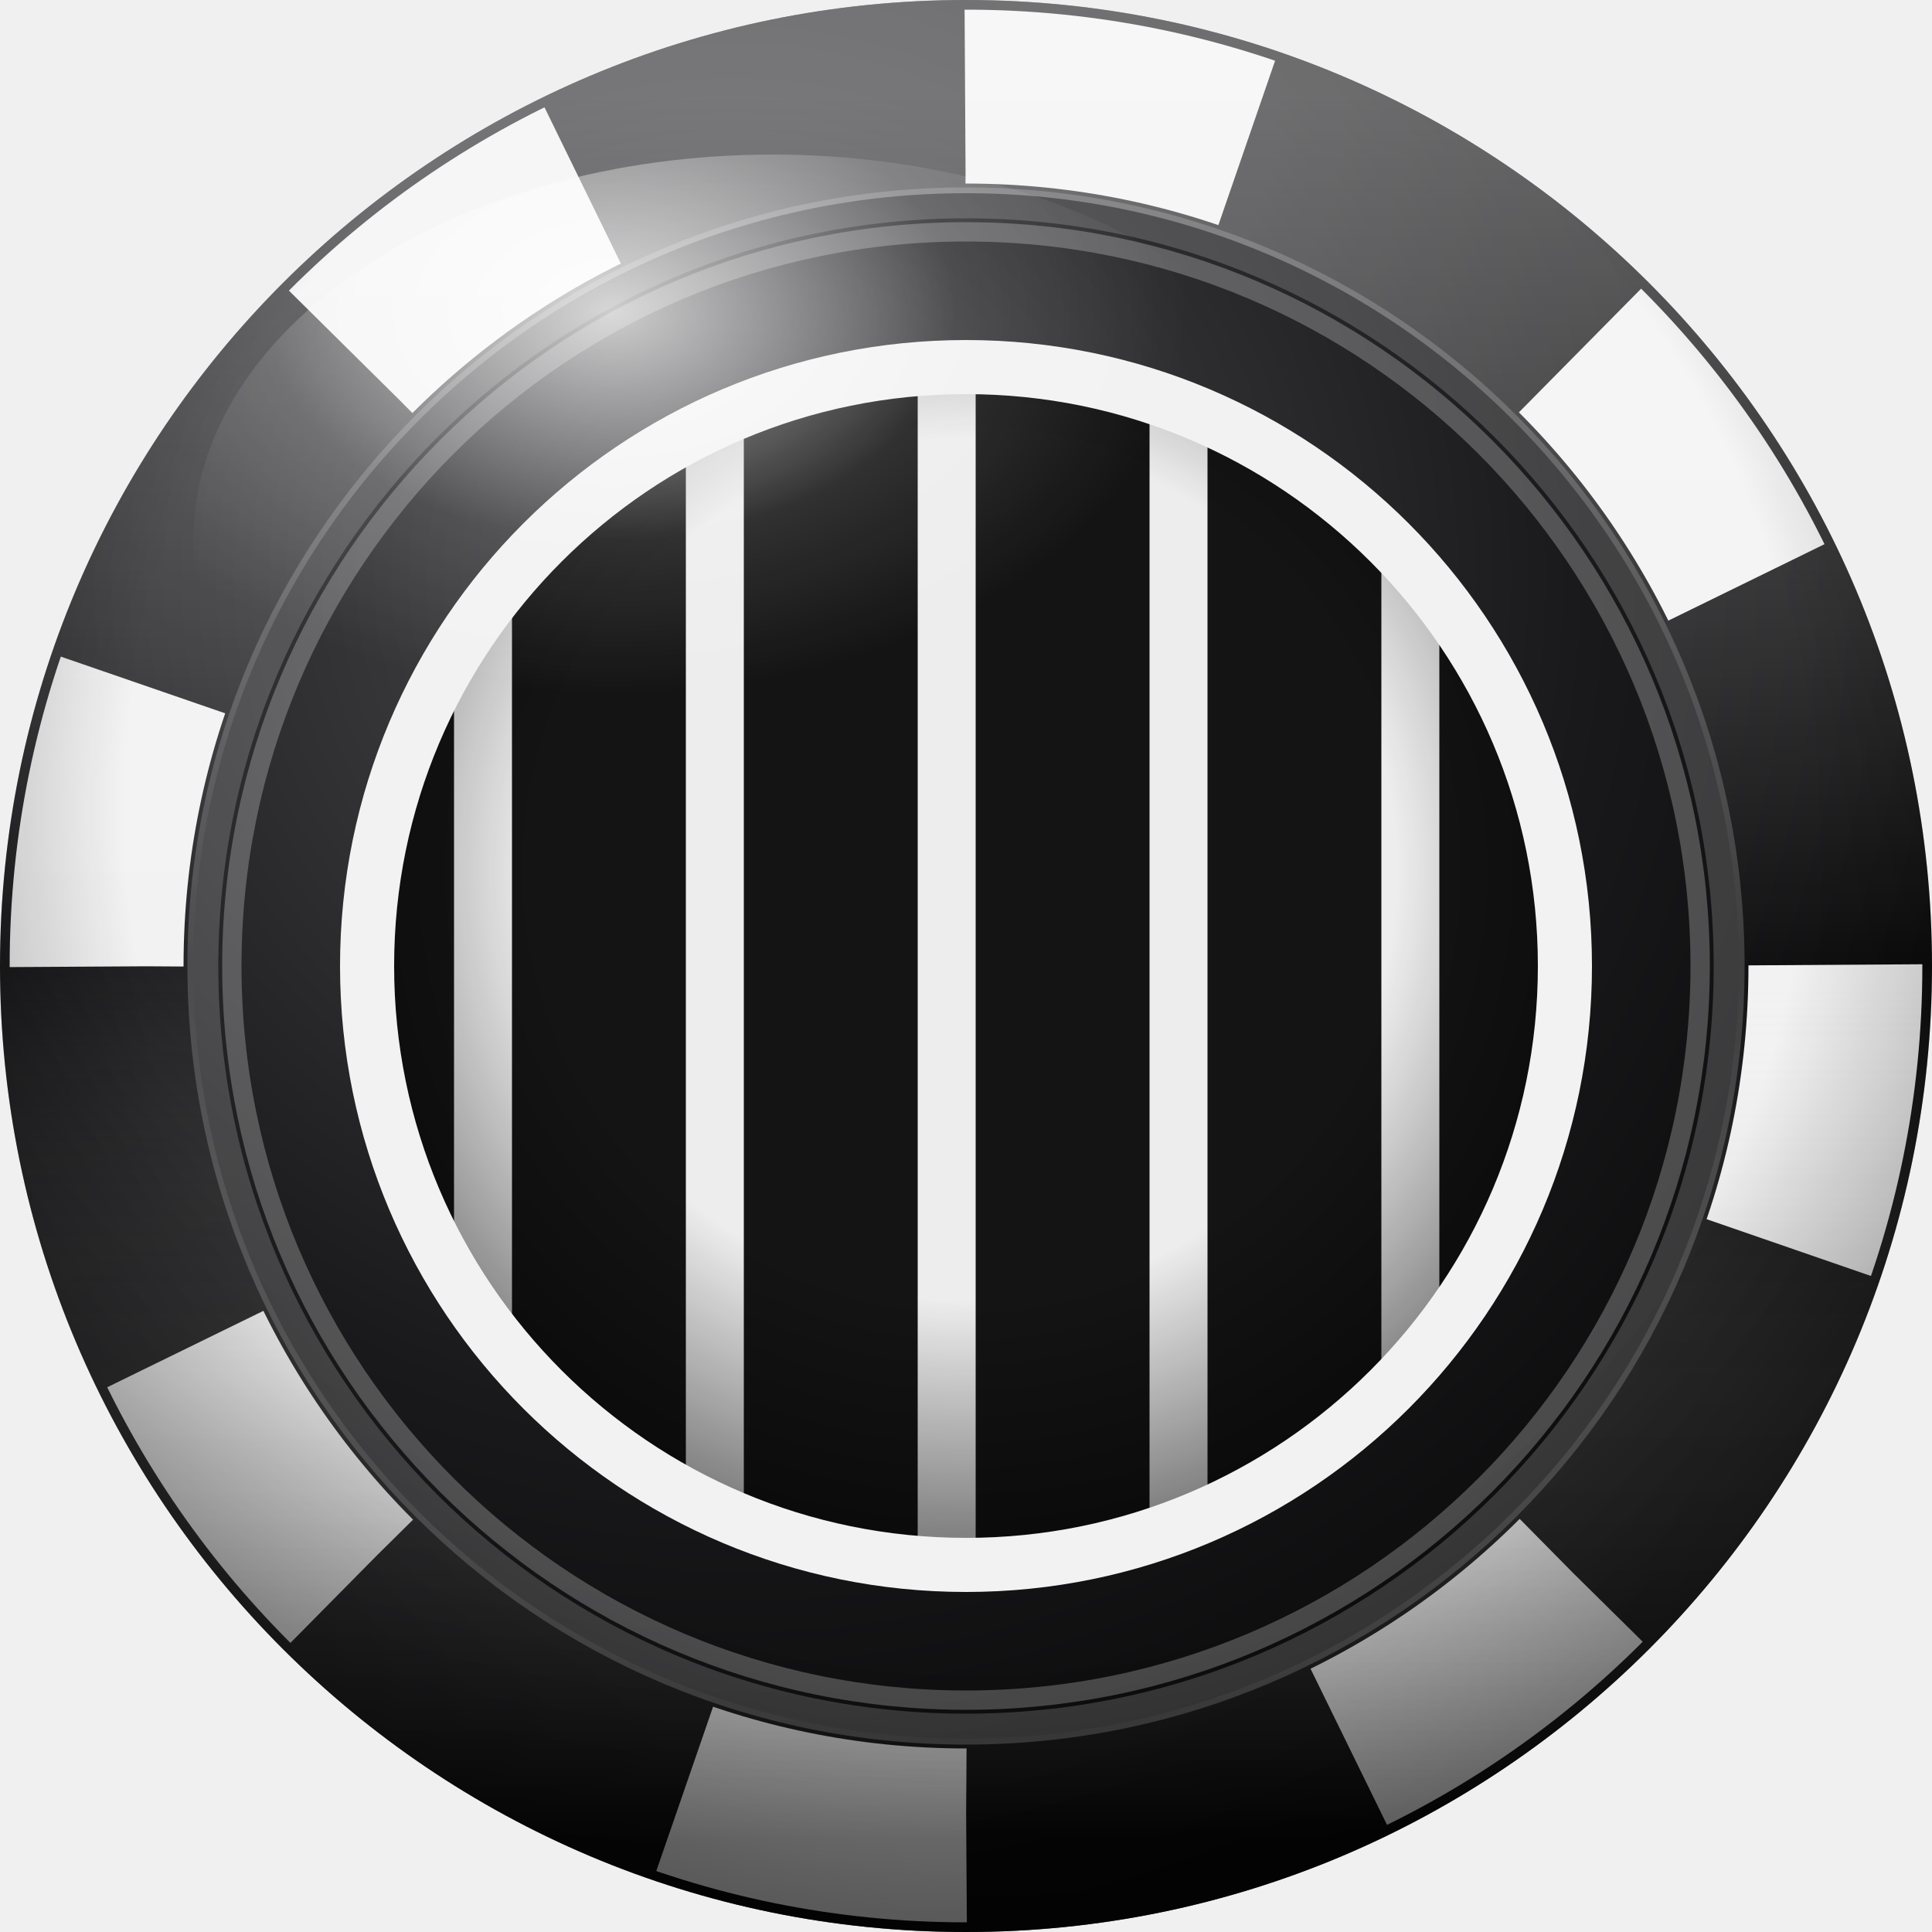
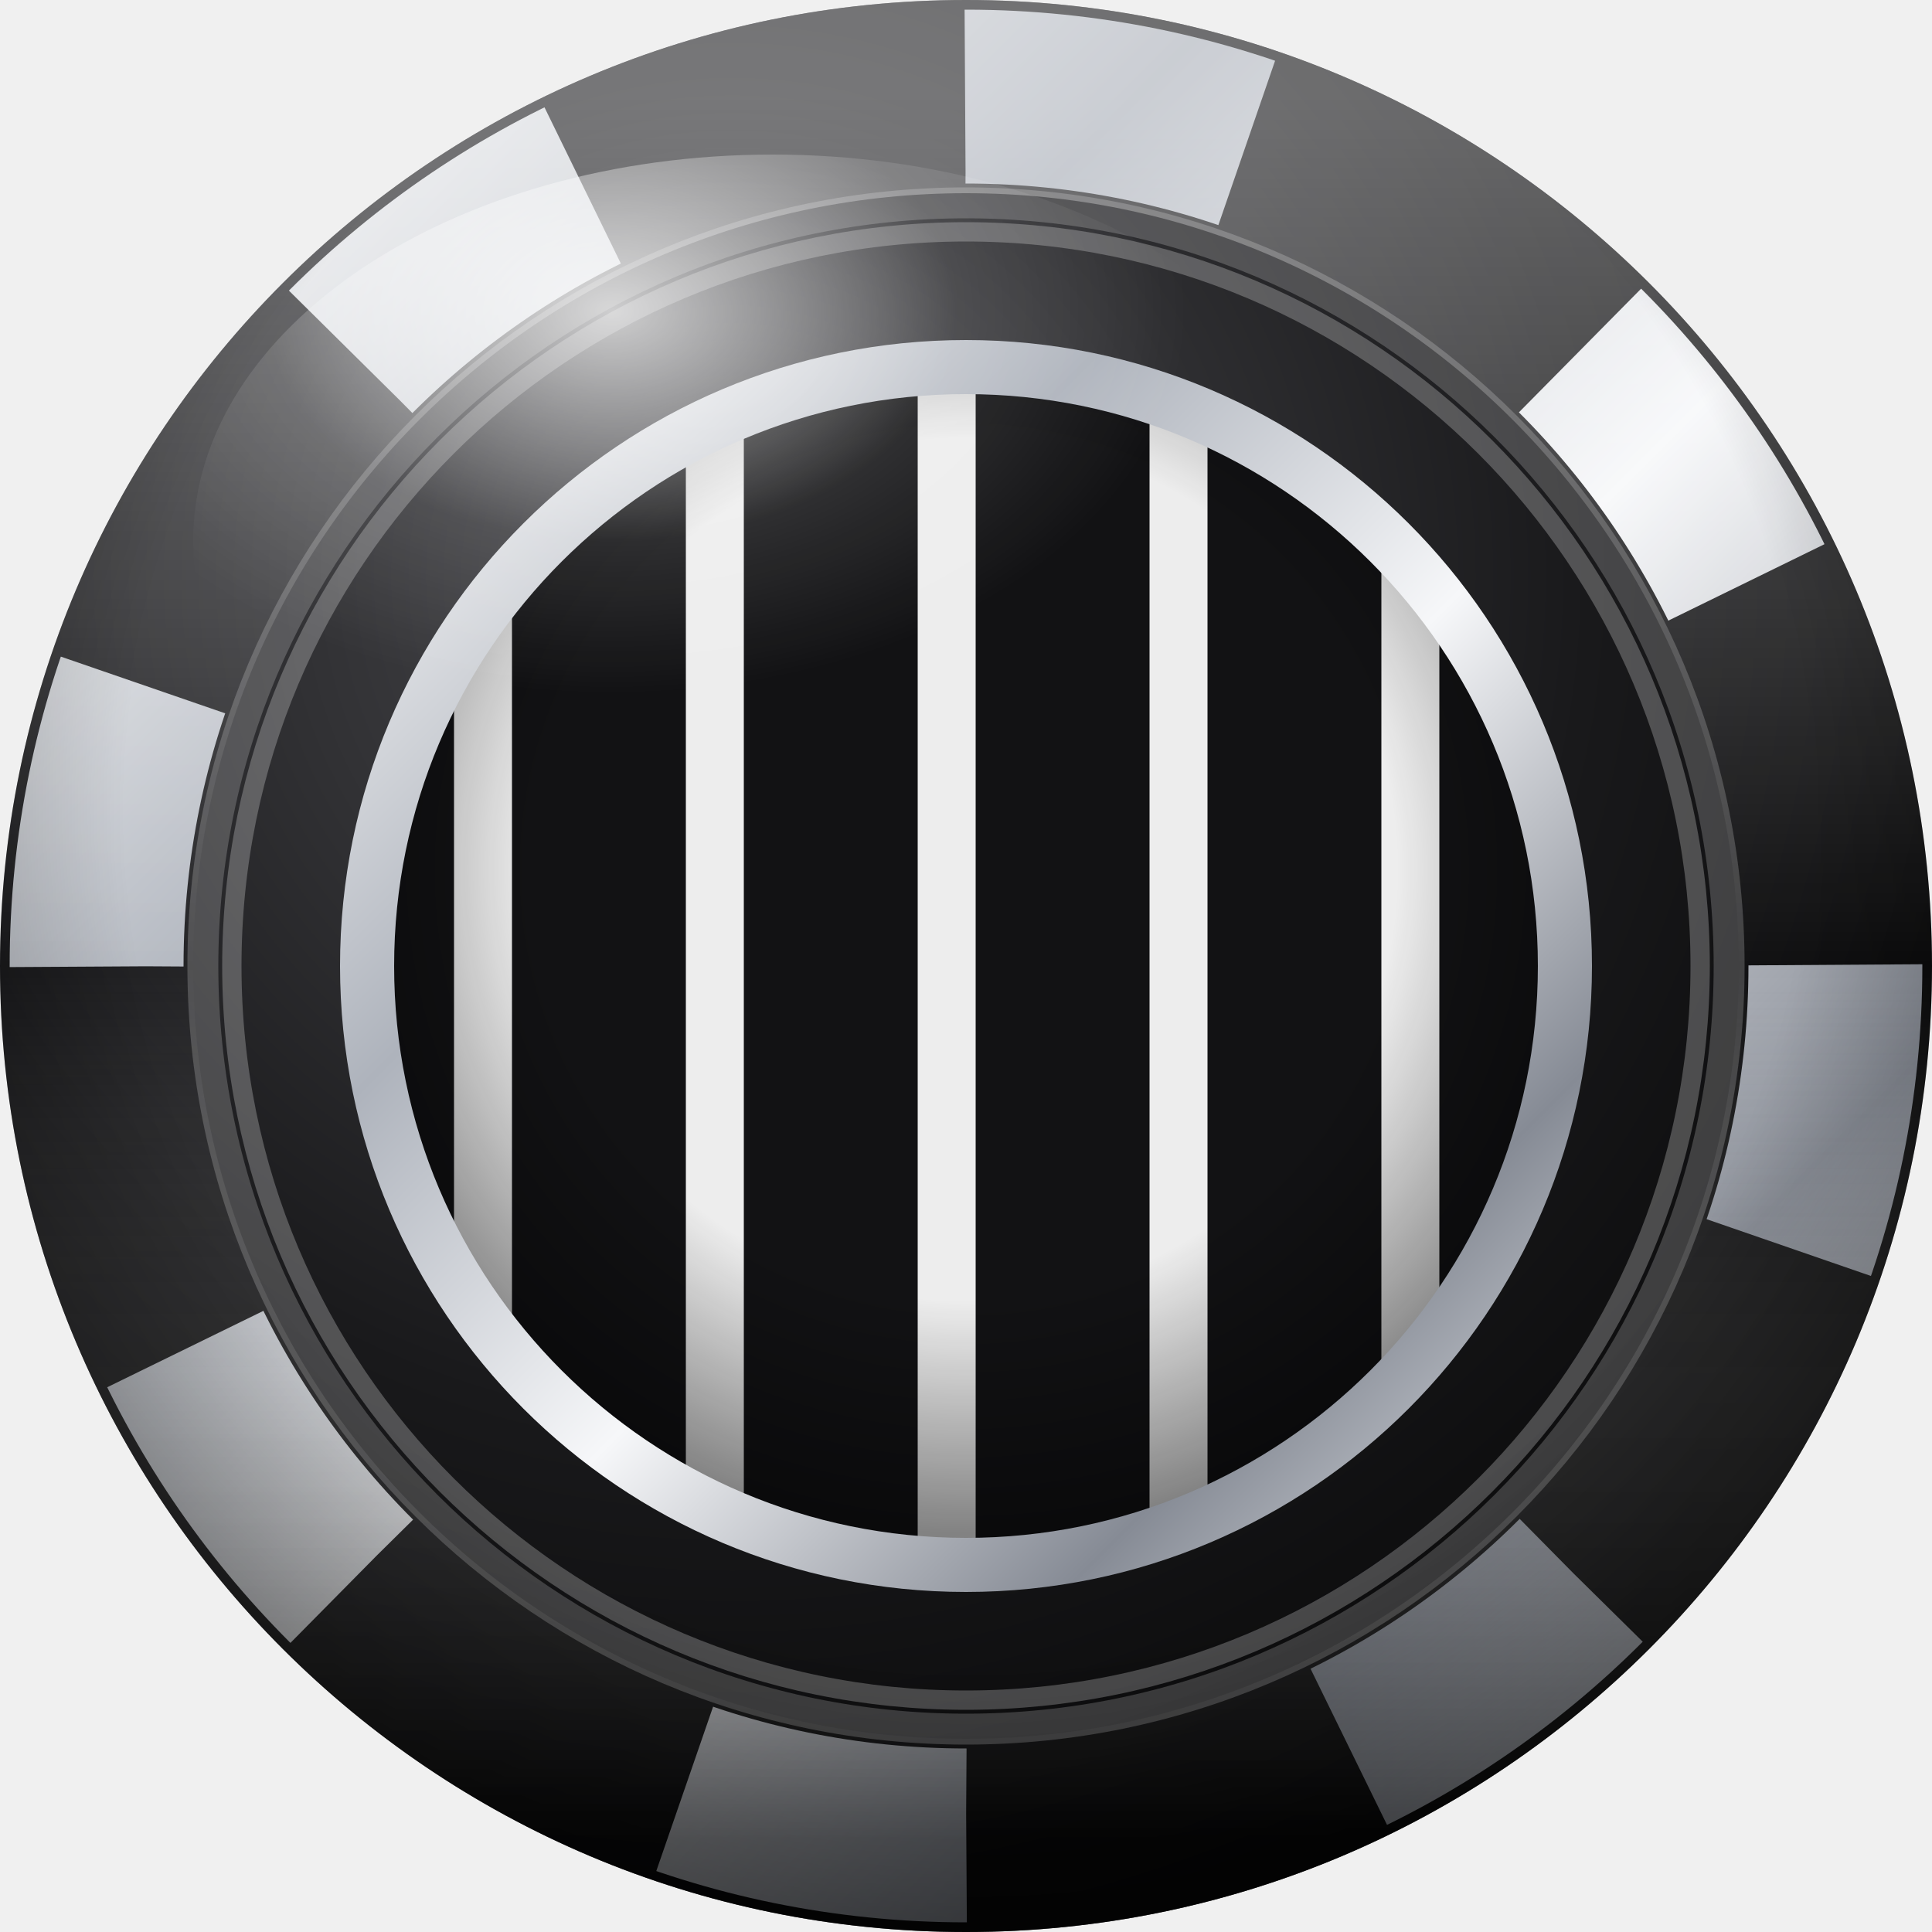
<svg xmlns="http://www.w3.org/2000/svg" viewBox="0 0 100 100">
  <defs>
    <clipPath id="c">
      <circle cx="50" cy="50" r="50" />
    </clipPath>
    <clipPath id="m">
      <circle cx="50" cy="50" r="31" />
    </clipPath>
    <radialGradient id="corpo" cx=".38" cy=".3" r=".8">
      <stop offset="0" stop-color="#4A4A4E" />
      <stop offset=".55" stop-color="#19191B" />
      <stop offset="1" stop-color="#020202" />
    </radialGradient>
    <linearGradient id="borda" x1="0" y1="0" x2="0" y2="1">
      <stop offset="0" stop-color="#fff" stop-opacity=".35" />
      <stop offset=".5" stop-color="#fff" stop-opacity="0" />
      <stop offset="1" stop-color="#000" stop-opacity=".45" />
    </linearGradient>
    <radialGradient id="ms" cx=".5" cy=".42" r=".55">
      <stop offset=".65" stop-color="#000" stop-opacity="0" />
      <stop offset="1" stop-color="#000" stop-opacity=".45" />
    </radialGradient>
    <radialGradient id="verniz" cx=".36" cy=".2" r=".5">
      <stop offset="0" stop-color="#fff" stop-opacity=".75" />
      <stop offset=".6" stop-color="#fff" stop-opacity=".12" />
      <stop offset="1" stop-color="#fff" stop-opacity="0" />
    </radialGradient>
+     <linearGradient id="prata" x1="0" y1="0" x2="1" y2="1">
+       <stop offset="0" stop-color="#FFFFFF" />
+       <stop offset=".3" stop-color="#AEB3BC" />
+       <stop offset=".55" stop-color="#F6F7F9" />
+       <stop offset=".8" stop-color="#868B95" />
+       <stop offset="1" stop-color="#E4E7EC" />
+     </linearGradient>
    <radialGradient id="sombra" cx=".5" cy=".42" r=".6">
      <stop offset=".72" stop-color="#000" stop-opacity="0" />
      <stop offset="1" stop-color="#000" stop-opacity=".4" />
    </radialGradient>
  </defs>
  <g clip-path="url(#c)">
    <rect width="100" height="100" fill="url(#corpo)" />
-     <circle cx="50" cy="50" r="45" fill="none" stroke="#F2F2F2" stroke-width="9" stroke-dasharray="14.84 20.50" stroke-dashoffset="0.00" />
+     <circle cx="50" cy="50" r="45" fill="none" stroke="url(#prata)" stroke-width="9" stroke-dasharray="14.84 20.50" stroke-dashoffset="0.00" />
    <circle cx="50" cy="50" r="45" fill="none" stroke="url(#borda)" stroke-width="10" />
-     <circle cx="50" cy="50" r="39.5" fill="none" stroke="rgba(255,255,255,.18)" stroke-width="1.6" />
+     <circle cx="50" cy="50" r="39.5" fill="none" stroke="rgba(255,255,255,.2)" stroke-width="1.6" />
    <circle cx="50" cy="50" r="38" fill="none" stroke="#fff" stroke-opacity=".25" stroke-width="1" />
    <g clip-path="url(#m)">
-       <circle cx="50" cy="50" r="31" fill="#141414" />
+       <circle cx="50" cy="50" r="31" fill="#121214" />
      <rect x="23.5" y="0" width="3" height="100" fill="#EDEDED" />
      <rect x="35.5" y="0" width="3" height="100" fill="#EDEDED" />
      <rect x="47.5" y="0" width="3" height="100" fill="#EDEDED" />
      <rect x="59.5" y="0" width="3" height="100" fill="#EDEDED" />
      <rect x="71.5" y="0" width="3" height="100" fill="#EDEDED" />
      <circle cx="50" cy="50" r="31" fill="url(#ms)" />
    </g>
-     <circle cx="50" cy="50" r="31" fill="none" stroke="#F2F2F2" stroke-width="2.8" />
+     <circle cx="50" cy="50" r="31" fill="none" stroke="url(#prata)" stroke-width="2.8" />
    <rect width="100" height="100" fill="url(#sombra)" />
    <ellipse cx="40" cy="28" rx="30" ry="20" fill="url(#verniz)" />
  </g>
</svg>
